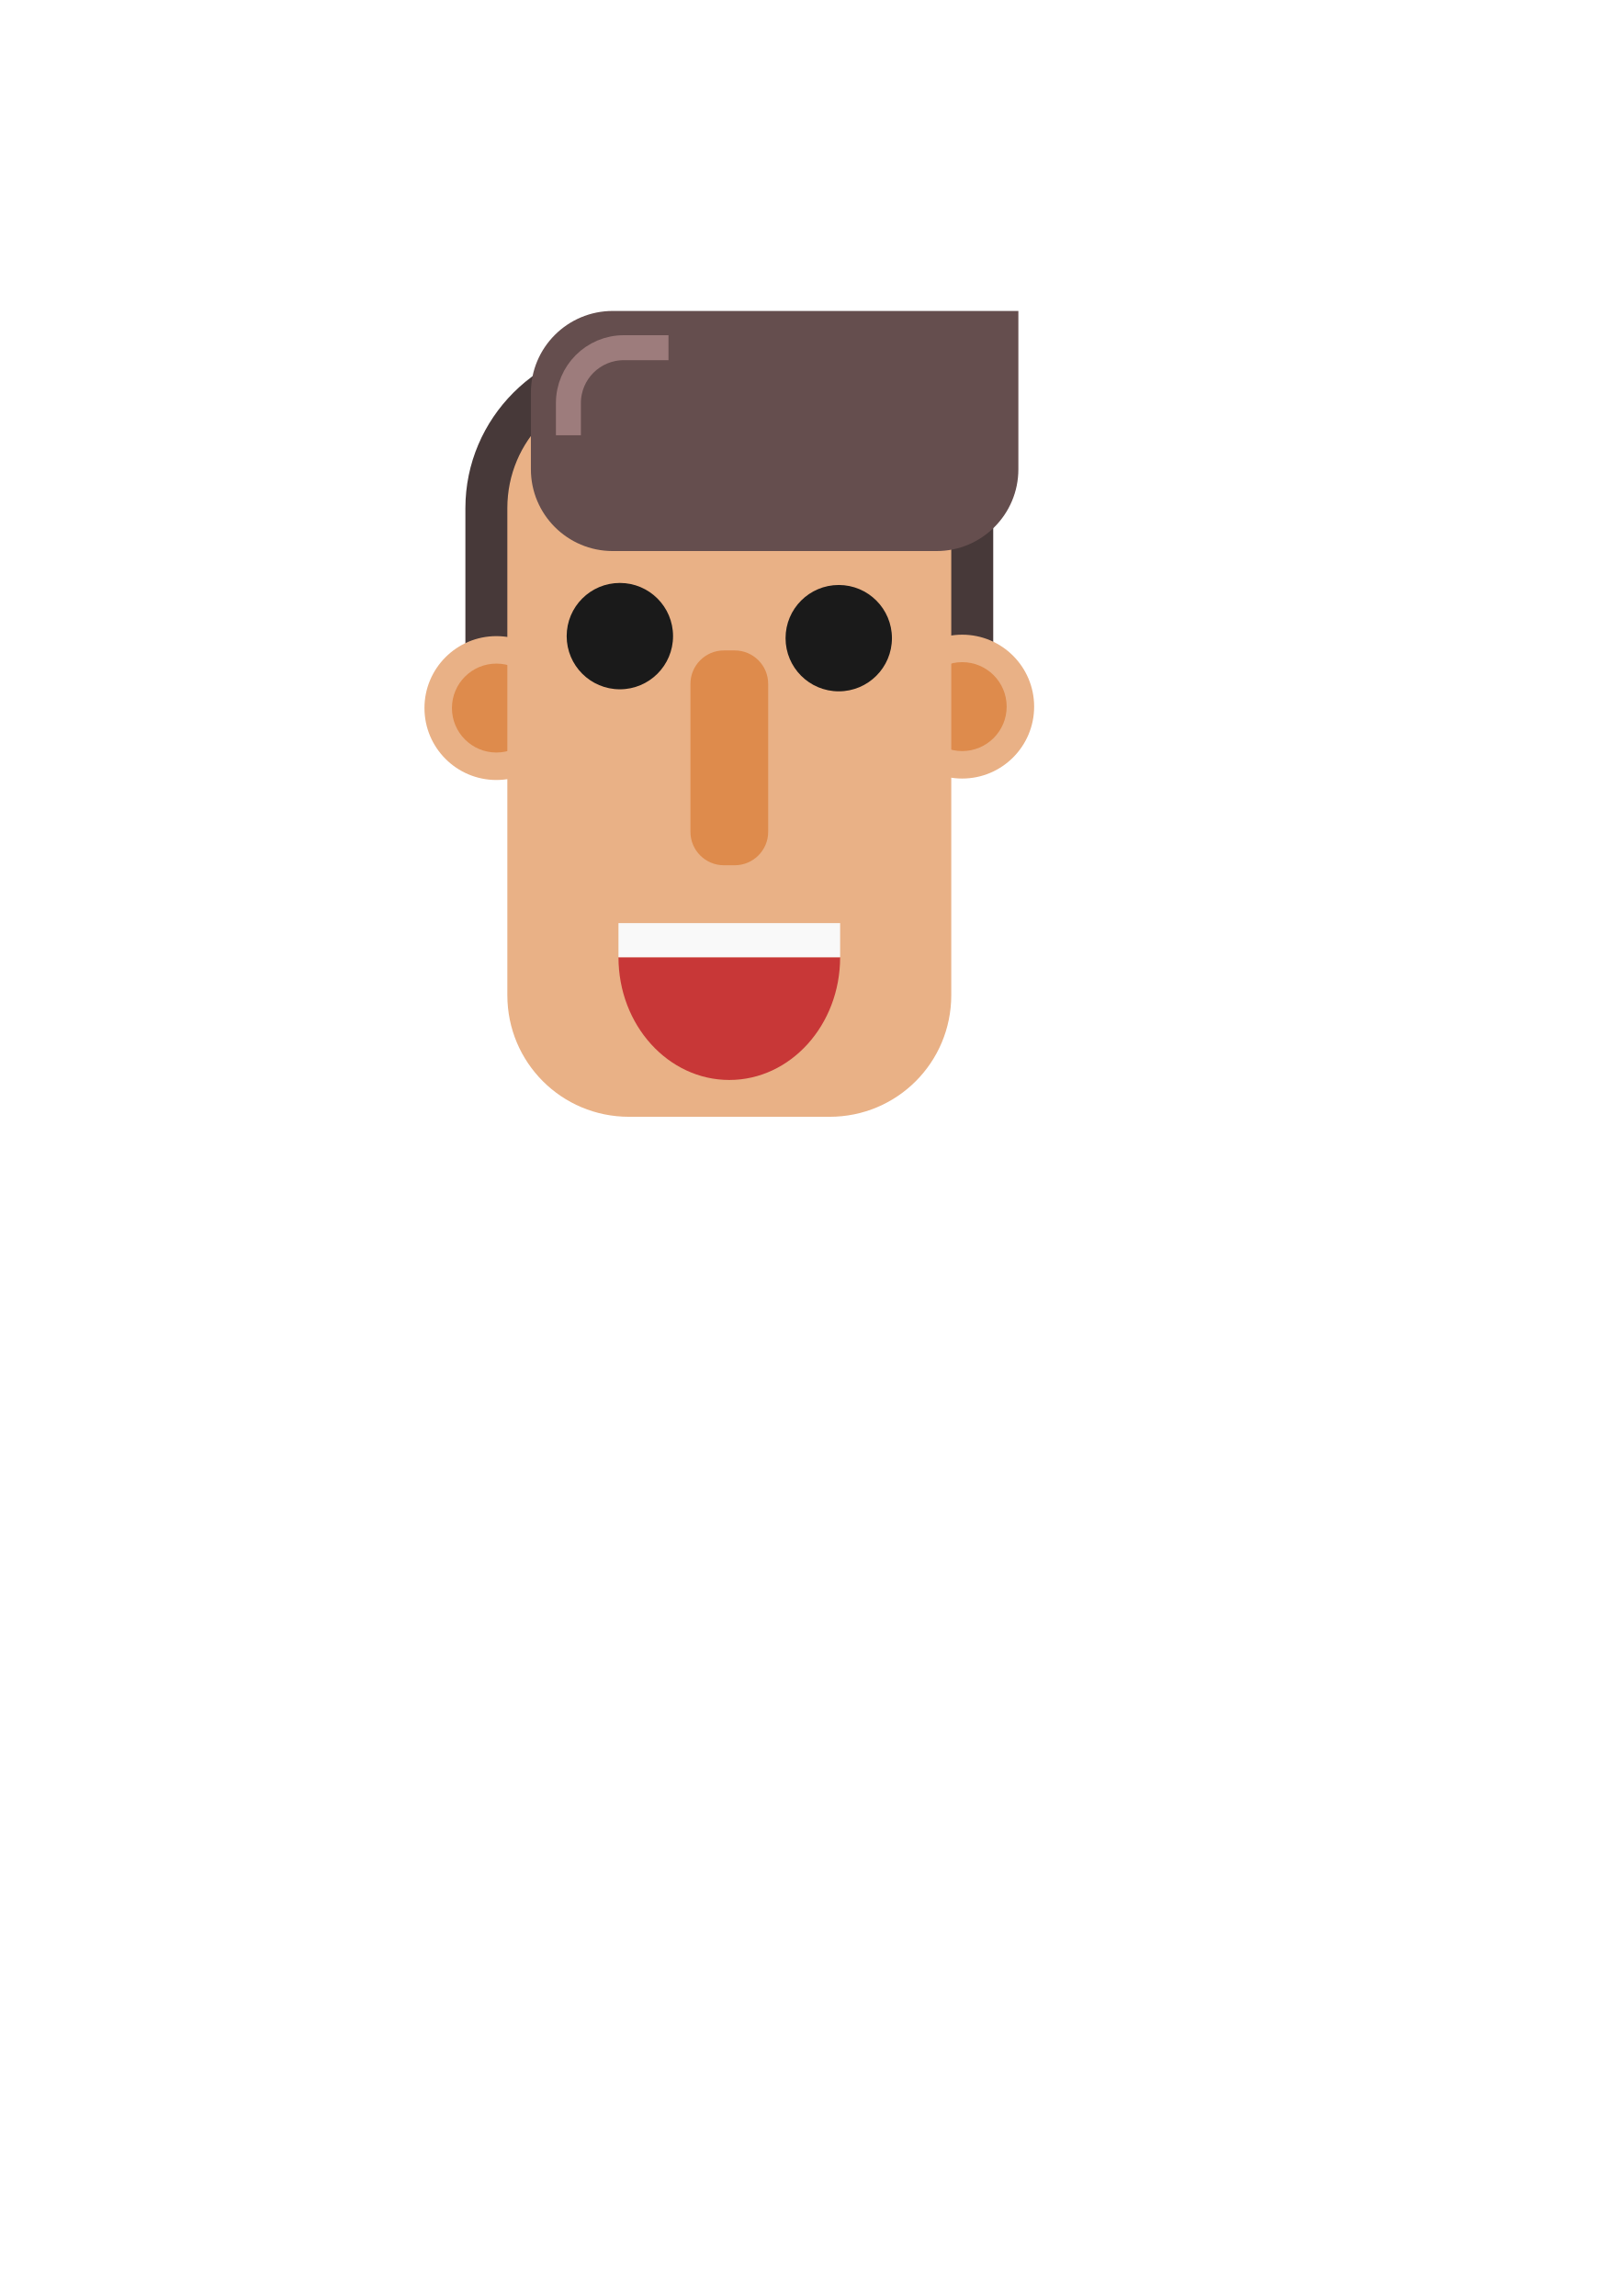
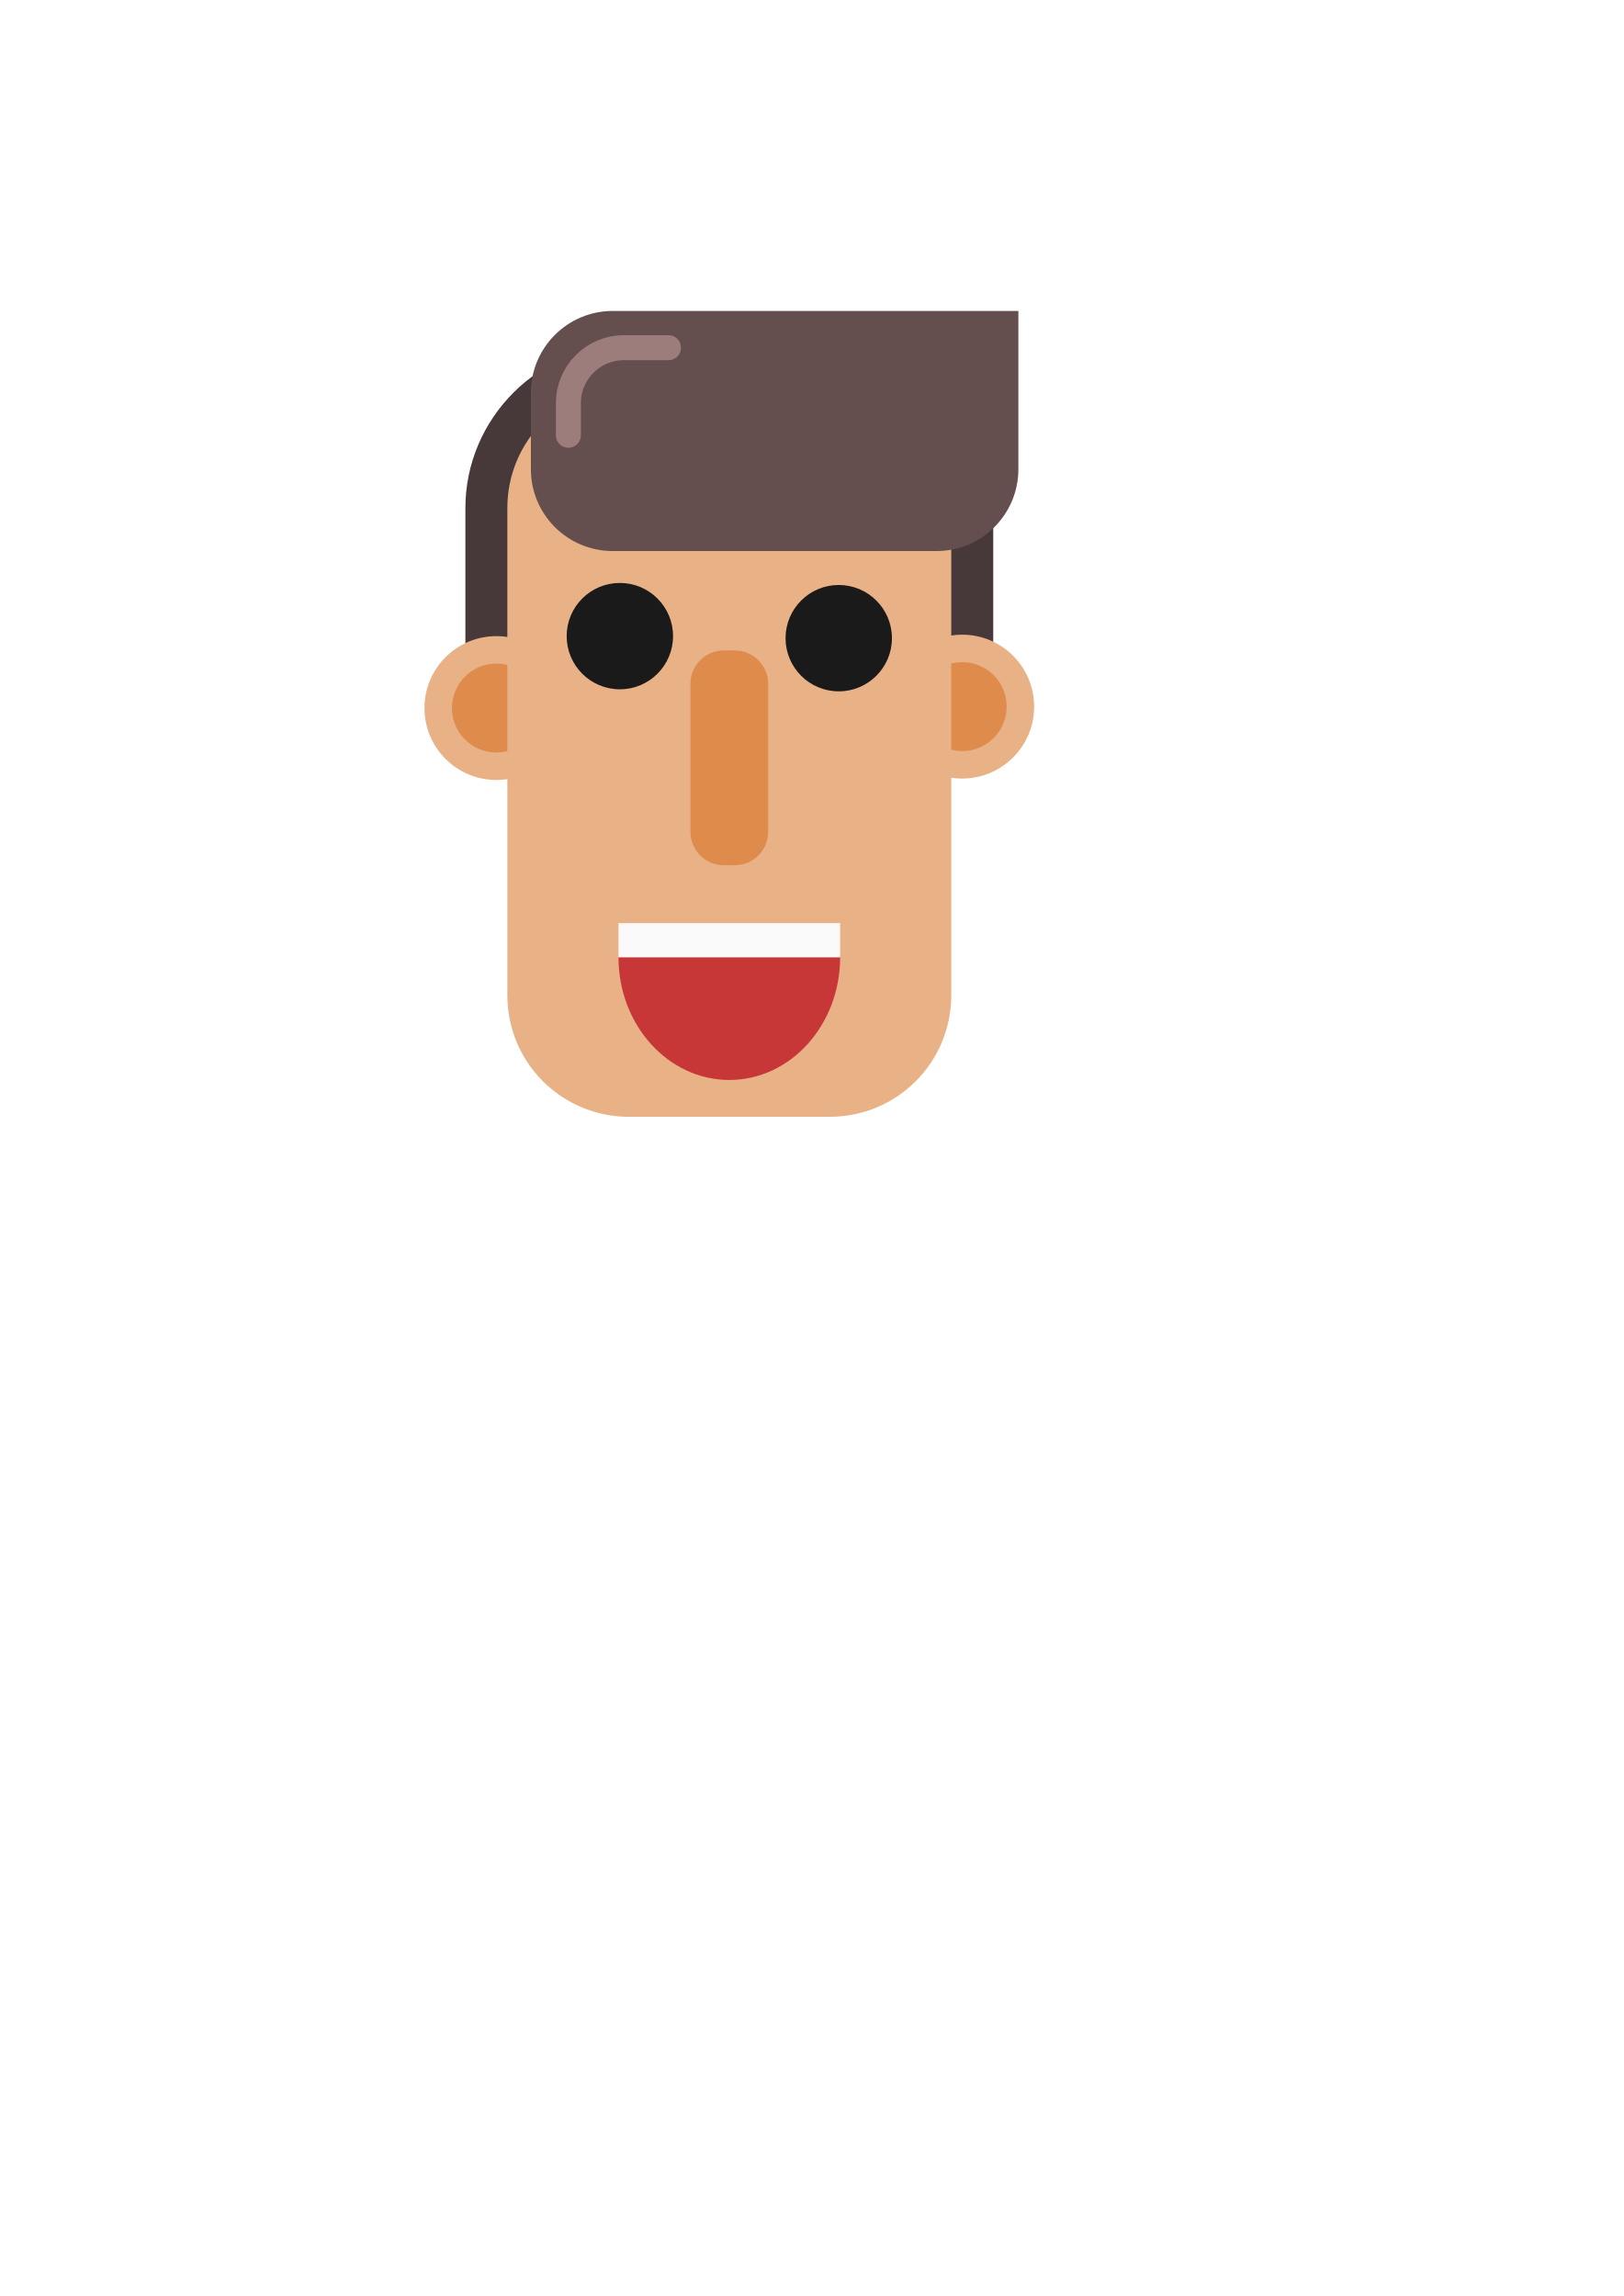
<svg xmlns="http://www.w3.org/2000/svg" width="210mm" height="297mm" viewBox="0 0 210 297" version="1.1" id="svg1">
  <defs id="defs1">
    </defs>
  <g id="layer1">
    <path id="path7" style="fill:#473939;stroke-width:0.273" d="M 81.35 44.566 C 69.722 44.566 60.191 54.097 60.191 65.725 L 60.191 91.299 L 128.457 91.299 L 128.457 65.725 C 128.457 54.097 118.927 44.566 107.299 44.566 L 81.35 44.566 z " />
    <g id="g7" transform="translate(0.4054465)">
      <g id="g5">
        <circle style="fill:#e9b186;fill-opacity:1;stroke-width:0.202" id="path4" cx="63.797" cy="91.591" r="9.305" />
        <circle style="fill:#de8b4c;fill-opacity:1;stroke-width:0.125" id="circle4" cx="63.797" cy="91.591" r="5.751" />
      </g>
      <g id="g6" transform="translate(60.24255,-0.1870887)">
        <circle style="fill:#e9b186;fill-opacity:1;stroke-width:0.202" id="circle5" cx="63.797" cy="91.591" r="9.305" />
        <circle style="fill:#de8b4c;fill-opacity:1;stroke-width:0.125" id="circle6" cx="63.797" cy="91.591" r="5.751" />
      </g>
    </g>
    <path id="rect1" style="fill:#e9b186;stroke-width:0.273" d="m 81.349,49.992 h 25.949 c 8.716,0 15.733,7.017 15.733,15.733 v 63.005 c 0,8.716 -7.017,15.733 -15.733,15.733 H 81.349 c -8.716,0 -15.733,-7.017 -15.733,-15.733 V 65.725 c 0,-8.716 7.017,-15.733 15.733,-15.733 z" />
    <g id="g3" transform="translate(0.7937508,-5.55625)">
      <circle style="fill:#1a1a1a;fill-opacity:1;stroke-width:0.265" id="path1" cx="79.375" cy="87.842" r="6.879" />
      <circle style="fill:#1a1a1a;fill-opacity:1;stroke-width:0.265" id="circle2" cx="107.685" cy="88.106" r="6.879" />
    </g>
    <rect style="fill:#de8b4c;fill-opacity:1;stroke-width:0.245" id="rect2" width="10.054" height="27.789" x="89.297" y="84.137" ry="4.328" />
    <g id="g4">
      <path id="path3" style="fill:#c83737;fill-opacity:1;stroke-width:0.222" d="m 79.99,123.825 a 14.334,15.875 0 0 0 14.334,15.875 14.334,15.875 0 0 0 14.334,-15.875 z" />
      <rect style="fill:#f9f9f9;fill-opacity:1;stroke-width:0.204" id="rect4" width="28.668" height="4.415" x="79.99" y="119.41" />
    </g>
    <path id="rect8" style="fill:#654e4e;stroke-width:0.265" d="M 79.245,40.224 H 131.71 V 60.697 A 10.583,10.583 0 0 1 121.127,71.281 H 79.245 A 10.583,10.583 0 0 1 68.662,60.697 V 50.807 A 10.583,10.583 0 0 1 79.245,40.224 Z" />
-     <path id="path2" style="opacity:1;fill:none;stroke:#9d7c7c;stroke-width:3.23;stroke-dasharray:none;stroke-opacity:1" d="M 73.515 56.305 L 73.515 52.139 A 7.162 7.162 0 0 1 80.677 44.977 L 80.677 44.977 L 86.459 44.977 " />
+     <path id="path2" style="opacity:1;fill:none;stroke:#9d7c7c;stroke-width:3.23;stroke-dasharray:none;stroke-opacity:1;stroke-linejoin:round;stroke-linecap:round" d="M 73.515 56.305 L 73.515 52.139 A 7.162 7.162 0 0 1 80.677 44.977 L 80.677 44.977 L 86.459 44.977 " />
  </g>
</svg>
